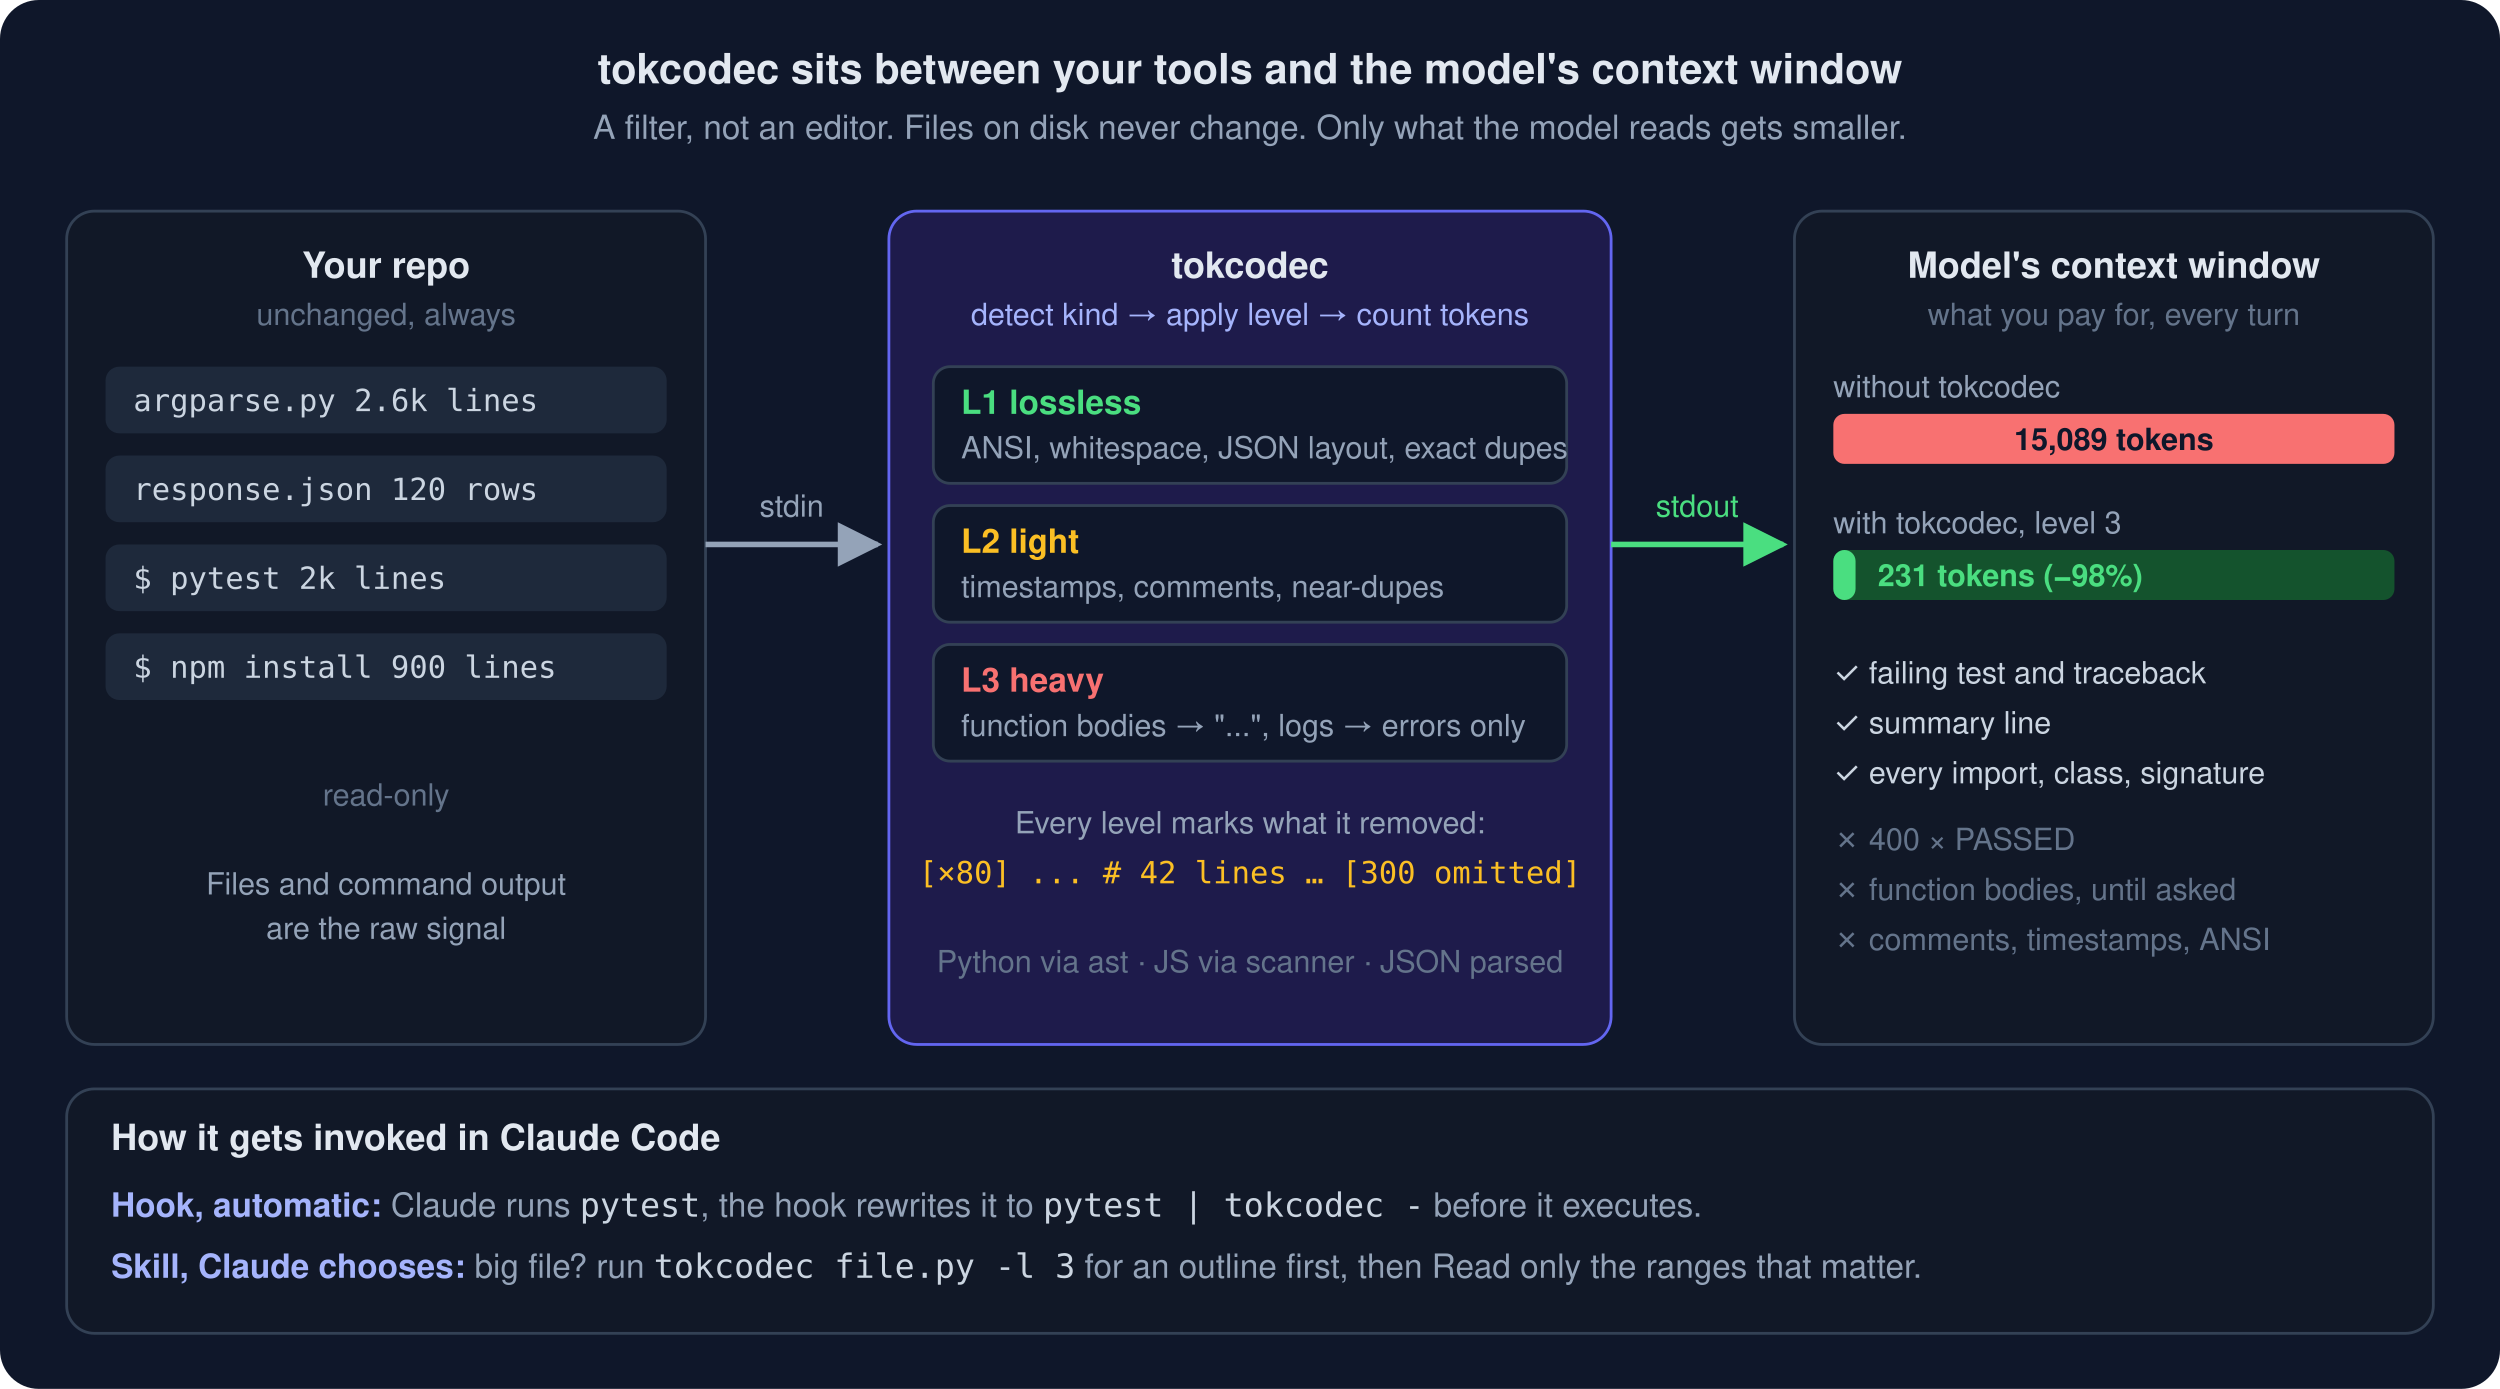
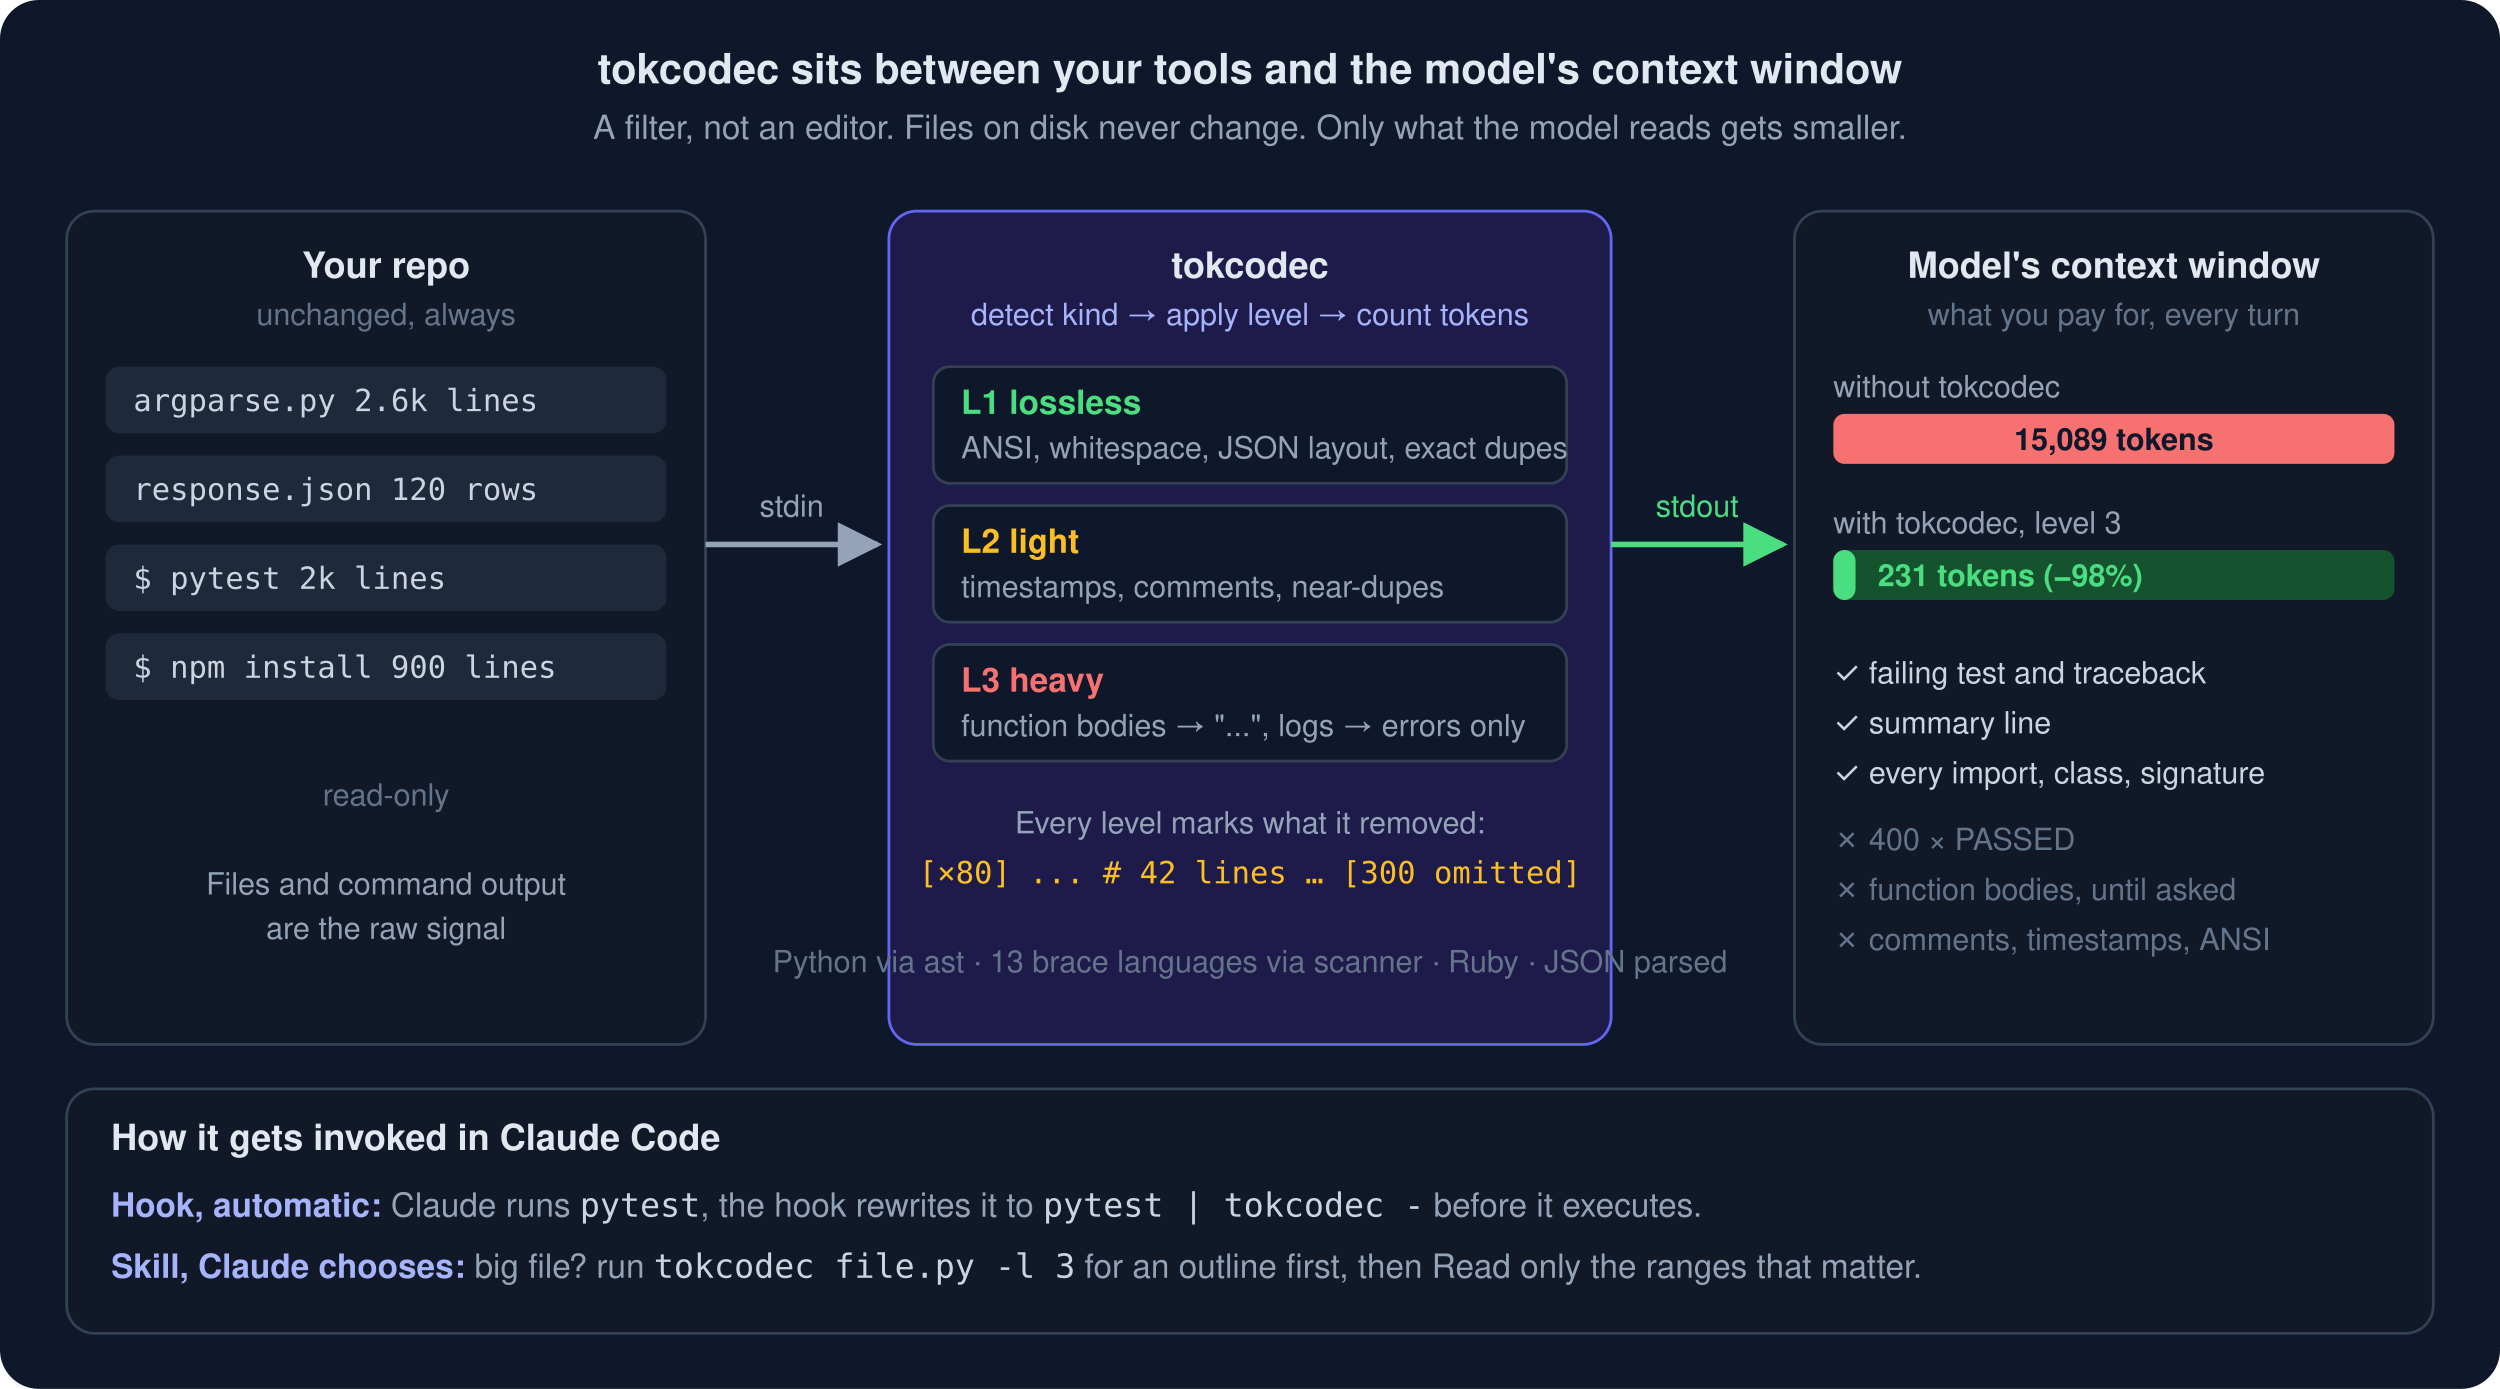
<svg xmlns="http://www.w3.org/2000/svg" width="900" height="500" viewBox="0 0 900 500" font-family="ui-sans-serif, -apple-system, 'Segoe UI', Helvetica, Arial, sans-serif" font-size="12">
  <defs>
    <marker id="arr" viewBox="0 0 10 10" refX="9" refY="5" markerWidth="8" markerHeight="8" orient="auto-start-reverse">
      <path d="M0,0 L10,5 L0,10 z" fill="#94a3b8" />
    </marker>
    <marker id="arrg" viewBox="0 0 10 10" refX="9" refY="5" markerWidth="8" markerHeight="8" orient="auto-start-reverse">
      <path d="M0,0 L10,5 L0,10 z" fill="#4ade80" />
    </marker>
  </defs>
  <rect width="900" height="500" rx="14" fill="#0f172a" />
  <text x="450" y="30" fill="#e2e8f0" text-anchor="middle" font-size="15" font-weight="600">tokcodec sits between your tools and the model's context window</text>
  <text x="450" y="50" fill="#94a3b8" text-anchor="middle">A filter, not an editor. Files on disk never change. Only what the model reads gets smaller.</text>
  <rect x="24" y="76" width="230" height="300" rx="10" fill="#111827" stroke="#334155" />
  <text x="139" y="100" fill="#e2e8f0" text-anchor="middle" font-weight="600" font-size="13">Your repo</text>
  <text x="139" y="117" fill="#64748b" text-anchor="middle" font-size="11">unchanged, always</text>
  <g font-family="ui-monospace, Menlo, Consolas, monospace" font-size="11" fill="#cbd5e1">
    <rect x="38" y="132" width="202" height="24" rx="5" fill="#1e293b" />
    <text x="48" y="148">argparse.py      2.6k lines</text>
    <rect x="38" y="164" width="202" height="24" rx="5" fill="#1e293b" />
    <text x="48" y="180">response.json    120 rows</text>
    <rect x="38" y="196" width="202" height="24" rx="5" fill="#1e293b" />
    <text x="48" y="212">$ pytest         2k lines</text>
    <rect x="38" y="228" width="202" height="24" rx="5" fill="#1e293b" />
    <text x="48" y="244">$ npm install    900 lines</text>
  </g>
  <text x="139" y="290" fill="#64748b" text-anchor="middle" font-size="11">read-only</text>
  <text x="139" y="322" fill="#94a3b8" text-anchor="middle" font-size="11">Files and command output</text>
  <text x="139" y="338" fill="#94a3b8" text-anchor="middle" font-size="11">are the raw signal</text>
  <line x1="254" y1="196" x2="316" y2="196" stroke="#94a3b8" stroke-width="2" marker-end="url(#arr)" />
  <text x="285" y="186" fill="#94a3b8" text-anchor="middle" font-size="11">stdin</text>
  <rect x="320" y="76" width="260" height="300" rx="10" fill="#1e1b4b" stroke="#6366f1" />
  <text x="450" y="100" fill="#e2e8f0" text-anchor="middle" font-weight="600" font-size="13">tokcodec</text>
  <text x="450" y="117" fill="#a5b4fc" text-anchor="middle" font-size="11">detect kind → apply level → count tokens</text>
  <g font-size="11">
    <rect x="336" y="132" width="228" height="42" rx="6" fill="#0f172a" stroke="#334155" />
    <text x="346" y="149" fill="#4ade80" font-weight="600" font-size="12">L1 lossless</text>
    <text x="346" y="165" fill="#94a3b8">ANSI, whitespace, JSON layout, exact dupes</text>
    <rect x="336" y="182" width="228" height="42" rx="6" fill="#0f172a" stroke="#334155" />
    <text x="346" y="199" fill="#fbbf24" font-weight="600" font-size="12">L2 light</text>
    <text x="346" y="215" fill="#94a3b8">timestamps, comments, near-dupes</text>
    <rect x="336" y="232" width="228" height="42" rx="6" fill="#0f172a" stroke="#334155" />
    <text x="346" y="249" fill="#f87171" font-weight="600" font-size="12">L3 heavy</text>
    <text x="346" y="265" fill="#94a3b8">function bodies → "...", logs → errors only</text>
  </g>
  <text x="450" y="300" fill="#94a3b8" text-anchor="middle" font-size="11">Every level marks what it removed:</text>
  <text x="450" y="318" fill="#fbbf24" text-anchor="middle" font-size="11" font-family="ui-monospace, Menlo, monospace">[×80]   ...  # 42 lines   … [300 omitted]</text>
-   <text x="450" y="350" fill="#64748b" text-anchor="middle" font-size="11">Python via ast · JS via scanner · JSON parsed</text>
+   <text x="450" y="350" fill="#64748b" text-anchor="middle" font-size="11">Python via ast · 13 brace languages via scanner · Ruby · JSON parsed</text>
  <line x1="580" y1="196" x2="642" y2="196" stroke="#4ade80" stroke-width="2" marker-end="url(#arrg)" />
  <text x="611" y="186" fill="#4ade80" text-anchor="middle" font-size="11">stdout</text>
  <rect x="646" y="76" width="230" height="300" rx="10" fill="#111827" stroke="#334155" />
  <text x="761" y="100" fill="#e2e8f0" text-anchor="middle" font-weight="600" font-size="13">Model's context window</text>
  <text x="761" y="117" fill="#64748b" text-anchor="middle" font-size="11">what you pay for, every turn</text>
  <text x="660" y="143" fill="#94a3b8" font-size="11">without tokcodec</text>
  <rect x="660" y="149" width="202" height="18" rx="4" fill="#f87171" />
  <text x="761" y="162" fill="#0f172a" text-anchor="middle" font-size="11" font-weight="600">15,089 tokens</text>
  <text x="660" y="192" fill="#94a3b8" font-size="11">with tokcodec, level 3</text>
  <rect x="660" y="198" width="202" height="18" rx="4" fill="#14532d" />
  <rect x="660" y="198" width="8" height="18" rx="4" fill="#4ade80" />
  <text x="676" y="211" fill="#4ade80" font-size="11" font-weight="600">231 tokens (−98%)</text>
  <g font-size="11" fill="#cbd5e1">
    <text x="660" y="246">✓ failing test and traceback</text>
    <text x="660" y="264">✓ summary line</text>
    <text x="660" y="282">✓ every import, class, signature</text>
    <text x="660" y="306" fill="#64748b">✗ 400 × PASSED</text>
    <text x="660" y="324" fill="#64748b">✗ function bodies, until asked</text>
    <text x="660" y="342" fill="#64748b">✗ comments, timestamps, ANSI</text>
  </g>
  <rect x="24" y="392" width="852" height="88" rx="10" fill="#111827" stroke="#334155" />
  <text x="40" y="414" fill="#e2e8f0" font-weight="600" font-size="13">How it gets invoked in Claude Code</text>
  <text x="40" y="438" fill="#94a3b8">
    <tspan fill="#a5b4fc" font-weight="600">Hook, automatic:</tspan> Claude runs <tspan font-family="ui-monospace, Menlo, monospace" fill="#cbd5e1">pytest</tspan>, the hook rewrites it to <tspan font-family="ui-monospace, Menlo, monospace" fill="#cbd5e1">pytest | tokcodec -</tspan> before it executes.</text>
  <text x="40" y="460" fill="#94a3b8">
    <tspan fill="#a5b4fc" font-weight="600">Skill, Claude chooses:</tspan> big file? run <tspan font-family="ui-monospace, Menlo, monospace" fill="#cbd5e1">tokcodec file.py -l 3</tspan> for an outline first, then Read only the ranges that matter.</text>
</svg>
